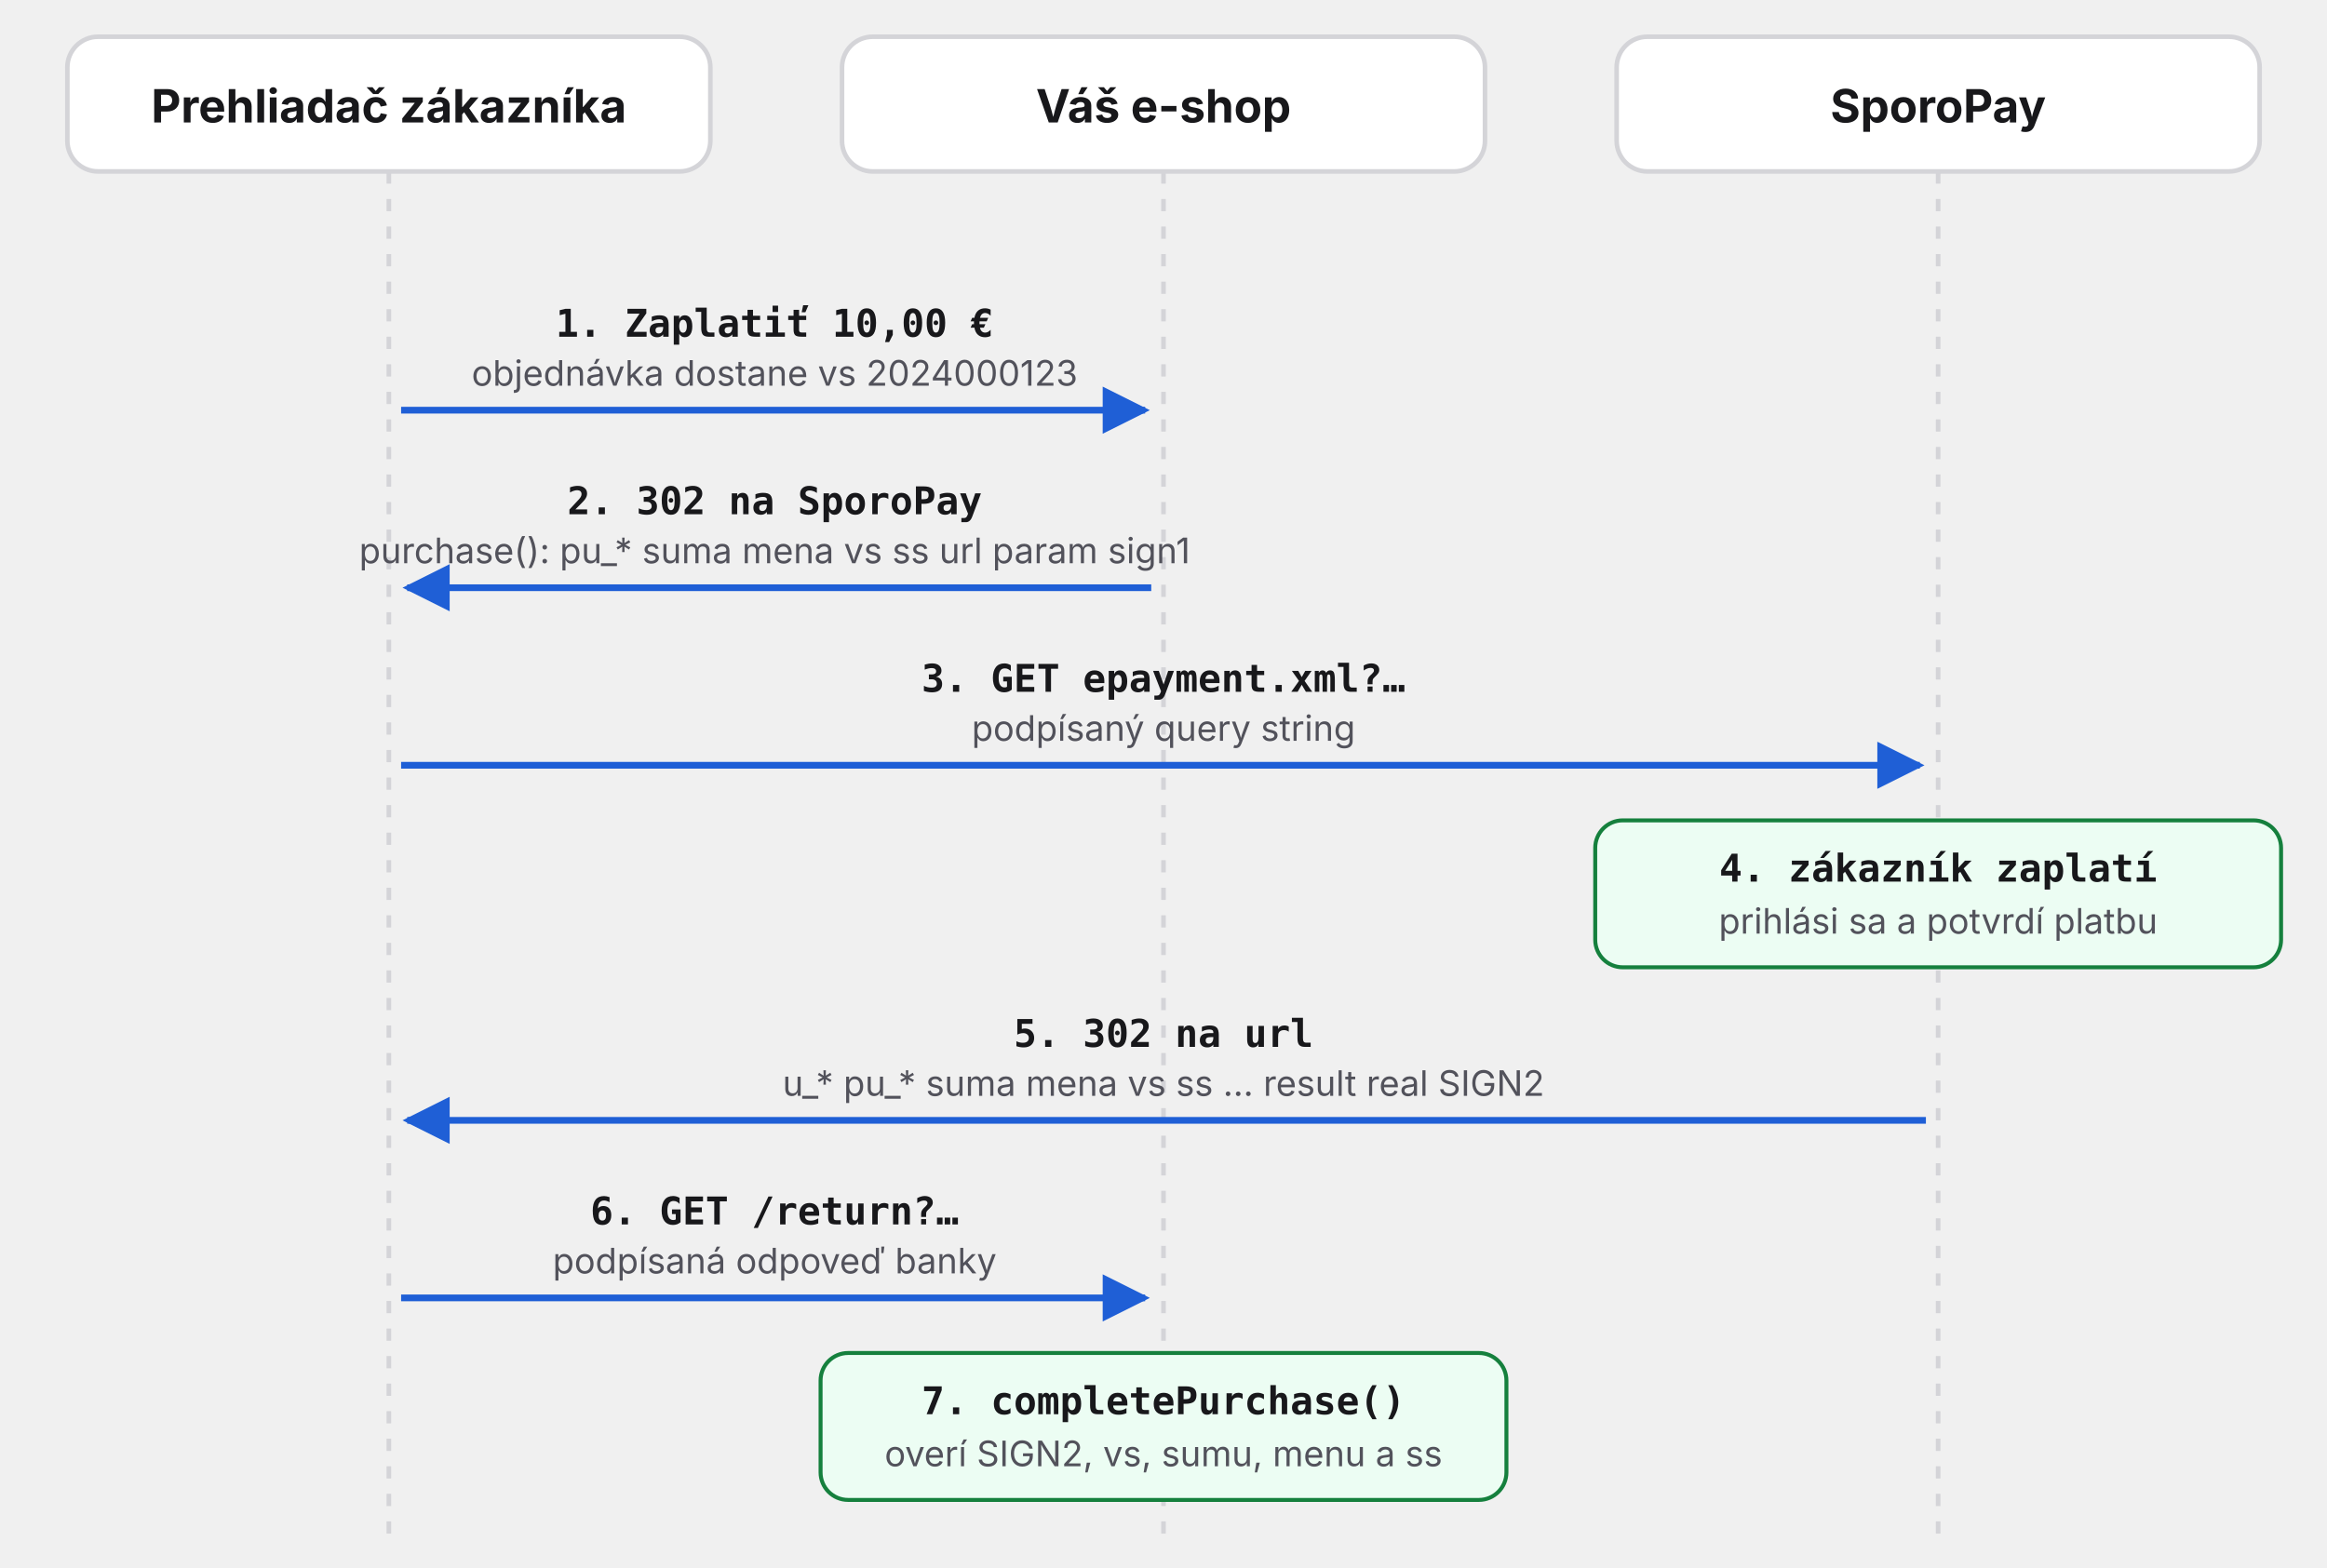
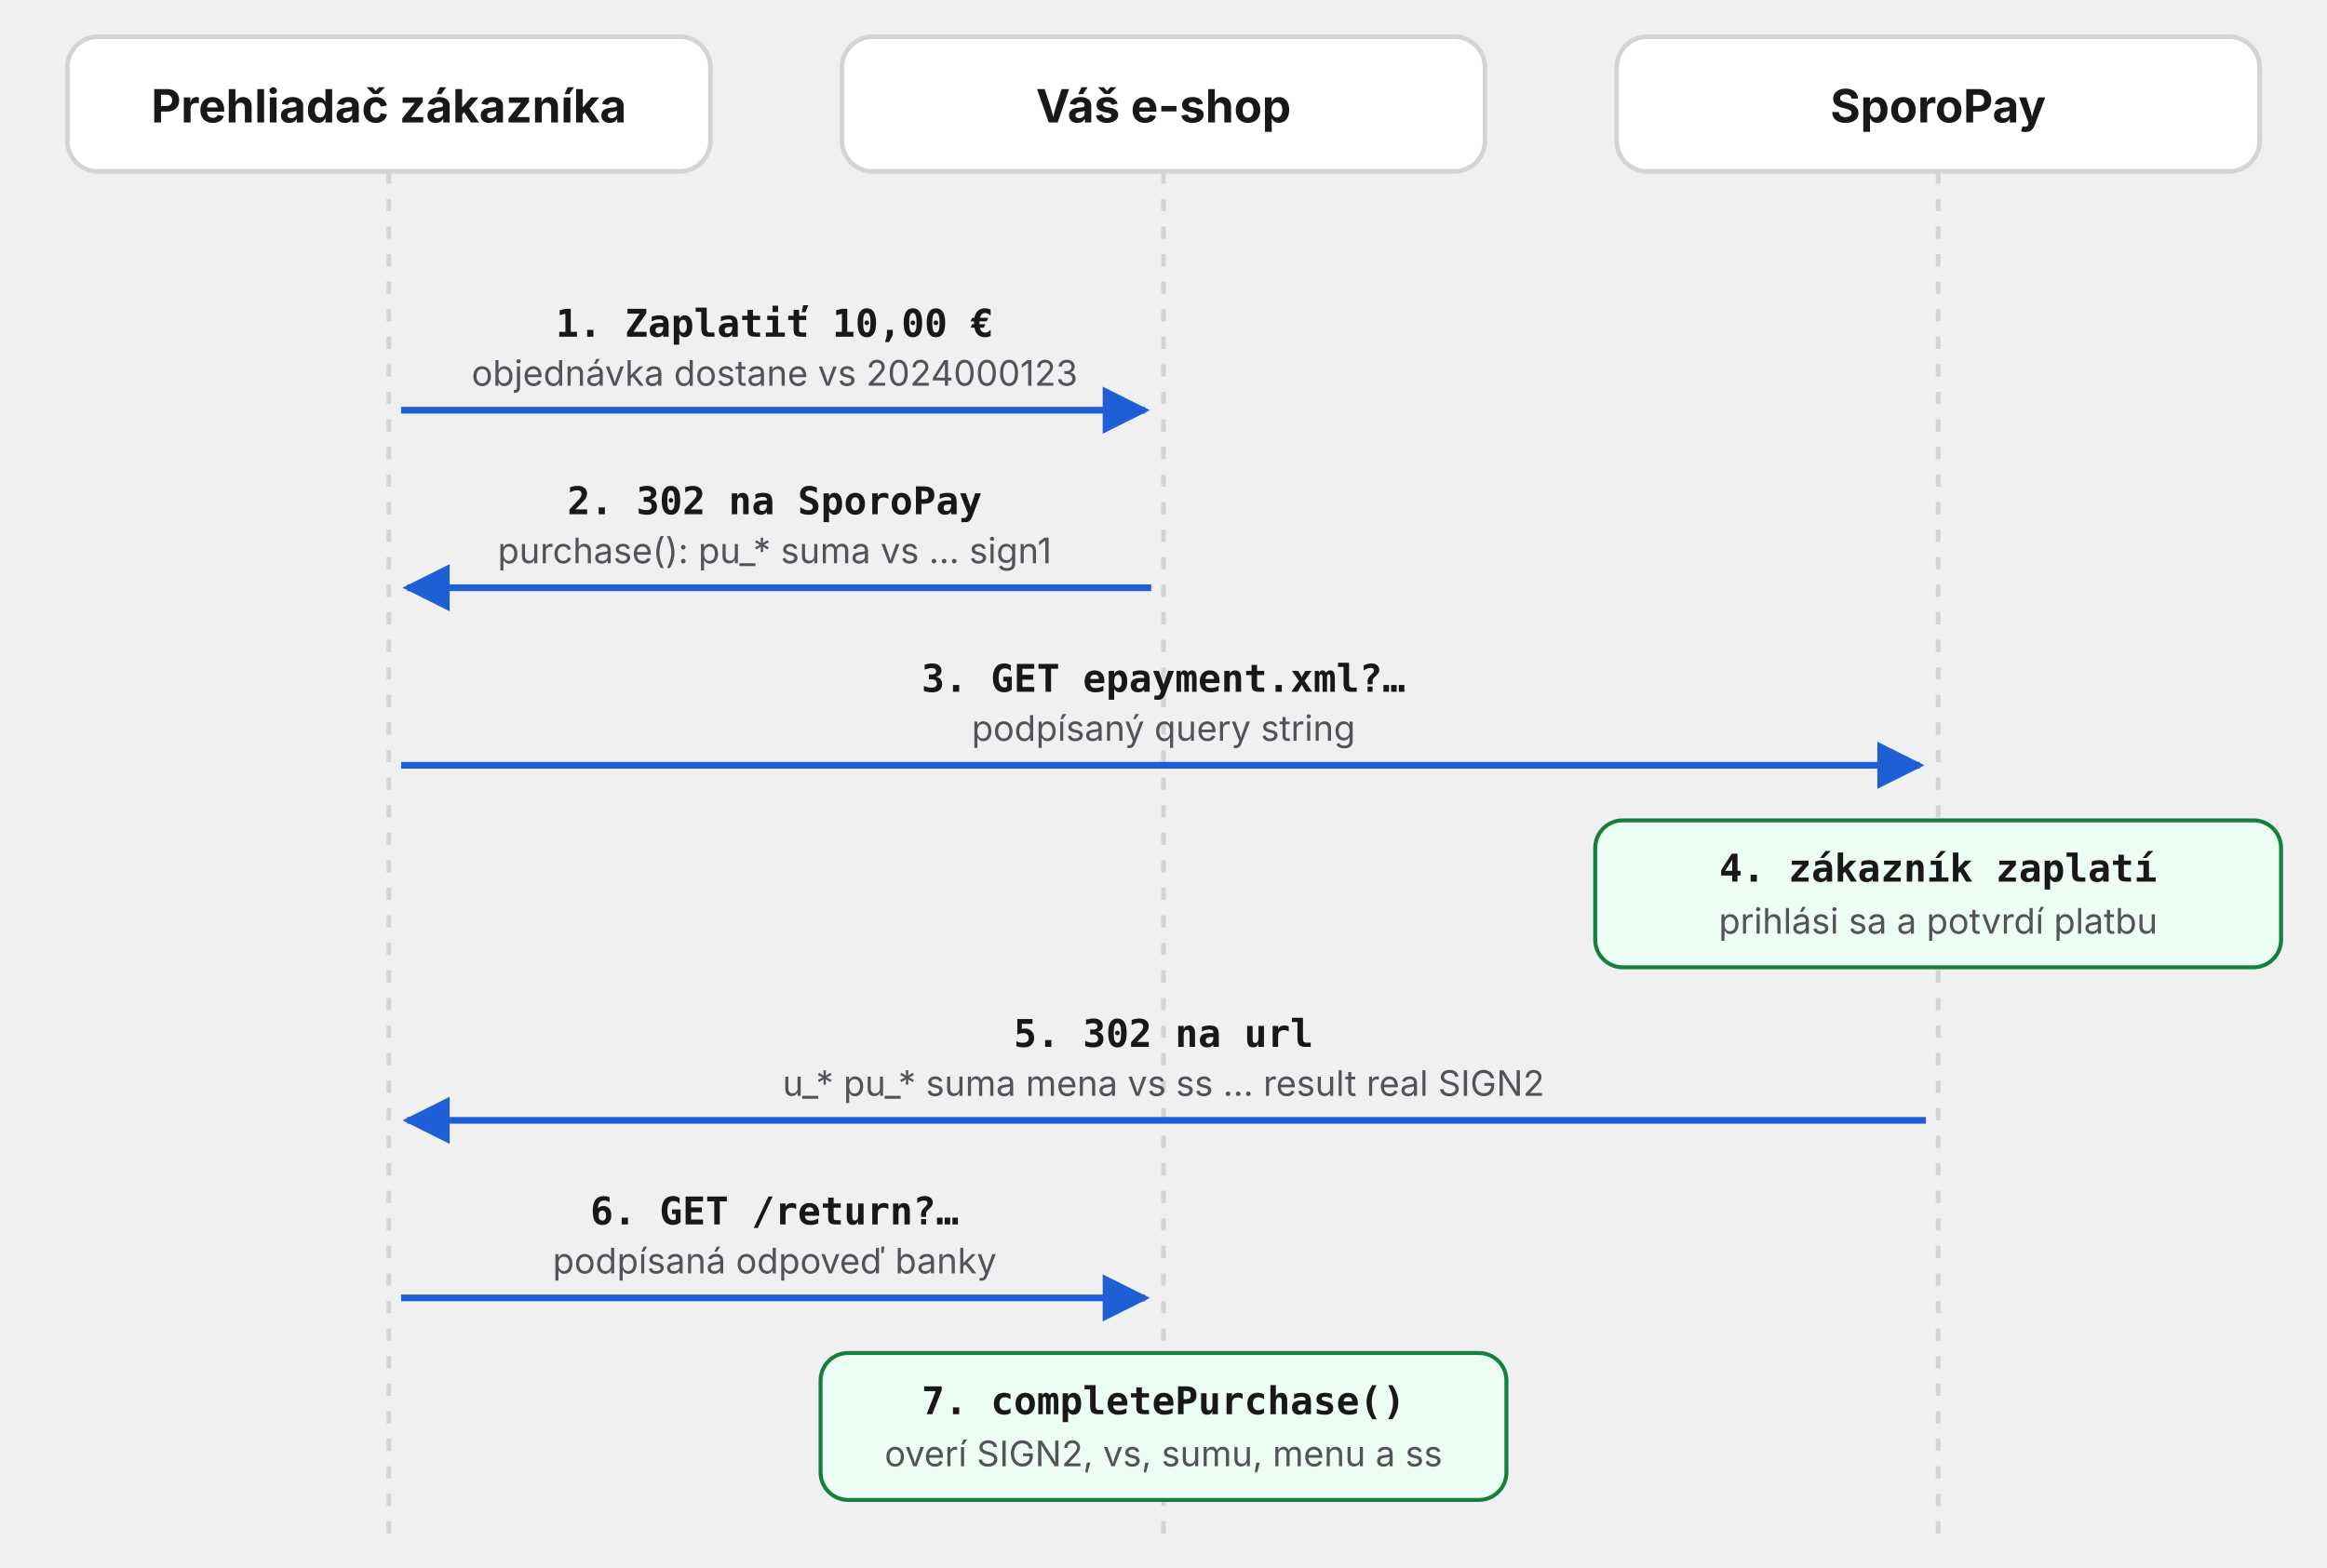
<svg xmlns="http://www.w3.org/2000/svg" viewBox="0 0 760 512" width="760" height="512" role="img" aria-labelledby="t d">
  <defs>
    <marker id="arrow" viewBox="0 0 10 10" refX="9" refY="5" markerWidth="7" markerHeight="7" orient="auto-start-reverse">
      <path d="M0 0L10 5L0 10z" fill="#1f5fd6" />
    </marker>
  </defs>
  <rect x="22" y="12" width="210" height="44" rx="10" fill="#ffffff" stroke="#d4d4d8" stroke-width="1.5" />
  <text x="127" y="40" font-family="Inter, ui-sans-serif, system-ui, -apple-system, 'Segoe UI', Roboto, sans-serif" font-size="15" font-weight="700" fill="#18181b" text-anchor="middle">Prehliadač zákazníka</text>
  <path d="M127 56V502" stroke="#d4d4d8" stroke-width="1.5" stroke-dasharray="4 5" />
  <rect x="275" y="12" width="210" height="44" rx="10" fill="#ffffff" stroke="#d4d4d8" stroke-width="1.5" />
  <text x="380" y="40" font-family="Inter, ui-sans-serif, system-ui, -apple-system, 'Segoe UI', Roboto, sans-serif" font-size="15" font-weight="700" fill="#18181b" text-anchor="middle">Váš e-shop</text>
  <path d="M380 56V502" stroke="#d4d4d8" stroke-width="1.5" stroke-dasharray="4 5" />
  <rect x="528" y="12" width="210" height="44" rx="10" fill="#ffffff" stroke="#d4d4d8" stroke-width="1.5" />
  <text x="633" y="40" font-family="Inter, ui-sans-serif, system-ui, -apple-system, 'Segoe UI', Roboto, sans-serif" font-size="15" font-weight="700" fill="#18181b" text-anchor="middle">SporoPay</text>
  <path d="M633 56V502" stroke="#d4d4d8" stroke-width="1.5" stroke-dasharray="4 5" />
  <path d="M131 134H374" stroke="#1f5fd6" stroke-width="2.2" marker-end="url(#arrow)" />
  <text x="253" y="110" font-family="ui-monospace, SFMono-Regular, Menlo, Consolas, monospace" font-size="12.5" font-weight="700" fill="#18181b" text-anchor="middle">1. Zaplatiť 10,00 €</text>
  <text x="253" y="126" font-family="Inter, ui-sans-serif, system-ui, -apple-system, 'Segoe UI', Roboto, sans-serif" font-size="11.5" fill="#52525b" text-anchor="middle">objednávka dostane vs 2024000123</text>
  <path d="M376 192H133" stroke="#1f5fd6" stroke-width="2.2" marker-end="url(#arrow)" />
  <text x="253" y="168" font-family="ui-monospace, SFMono-Regular, Menlo, Consolas, monospace" font-size="12.5" font-weight="700" fill="#18181b" text-anchor="middle">2. 302 na SporoPay</text>
-   <text x="253" y="184" font-family="Inter, ui-sans-serif, system-ui, -apple-system, 'Segoe UI', Roboto, sans-serif" font-size="11.5" fill="#52525b" text-anchor="middle">purchase(): pu_* suma mena vs ss url param sign1</text>
+   <text x="253" y="184" font-family="Inter, ui-sans-serif, system-ui, -apple-system, 'Segoe UI', Roboto, sans-serif" font-size="11.5" fill="#52525b" text-anchor="middle">purchase(): pu_* suma vs … sign1</text>
  <path d="M131 250H627" stroke="#1f5fd6" stroke-width="2.2" marker-end="url(#arrow)" />
  <text x="380" y="226" font-family="ui-monospace, SFMono-Regular, Menlo, Consolas, monospace" font-size="12.5" font-weight="700" fill="#18181b" text-anchor="middle">3. GET epayment.xml?…</text>
  <text x="380" y="242" font-family="Inter, ui-sans-serif, system-ui, -apple-system, 'Segoe UI', Roboto, sans-serif" font-size="11.5" fill="#52525b" text-anchor="middle">podpísaný query string</text>
  <rect x="521" y="268" width="224" height="48" rx="9" fill="#ecfdf3" stroke="#15803d" stroke-width="1.3" />
  <text x="633" y="288" font-family="ui-monospace, SFMono-Regular, Menlo, Consolas, monospace" font-size="12.5" font-weight="700" fill="#18181b" text-anchor="middle">4. zákazník zaplatí</text>
  <text x="633" y="305" font-family="Inter, ui-sans-serif, system-ui, -apple-system, 'Segoe UI', Roboto, sans-serif" font-size="11.5" fill="#52525b" text-anchor="middle">prihlási sa a potvrdí platbu</text>
  <path d="M629 366H133" stroke="#1f5fd6" stroke-width="2.2" marker-end="url(#arrow)" />
  <text x="380" y="342" font-family="ui-monospace, SFMono-Regular, Menlo, Consolas, monospace" font-size="12.5" font-weight="700" fill="#18181b" text-anchor="middle">5. 302 na url</text>
  <text x="380" y="358" font-family="Inter, ui-sans-serif, system-ui, -apple-system, 'Segoe UI', Roboto, sans-serif" font-size="11.5" fill="#52525b" text-anchor="middle">u_* pu_* suma mena vs ss … result real SIGN2</text>
  <path d="M131 424H374" stroke="#1f5fd6" stroke-width="2.2" marker-end="url(#arrow)" />
  <text x="253" y="400" font-family="ui-monospace, SFMono-Regular, Menlo, Consolas, monospace" font-size="12.5" font-weight="700" fill="#18181b" text-anchor="middle">6. GET /return?…</text>
  <text x="253" y="416" font-family="Inter, ui-sans-serif, system-ui, -apple-system, 'Segoe UI', Roboto, sans-serif" font-size="11.5" fill="#52525b" text-anchor="middle">podpísaná odpoveď banky</text>
  <rect x="268" y="442" width="224" height="48" rx="9" fill="#ecfdf3" stroke="#15803d" stroke-width="1.3" />
  <text x="380" y="462" font-family="ui-monospace, SFMono-Regular, Menlo, Consolas, monospace" font-size="12.5" font-weight="700" fill="#18181b" text-anchor="middle">7. completePurchase()</text>
  <text x="380" y="479" font-family="Inter, ui-sans-serif, system-ui, -apple-system, 'Segoe UI', Roboto, sans-serif" font-size="11.5" fill="#52525b" text-anchor="middle">overí SIGN2, vs, sumu, menu a ss</text>
</svg>
